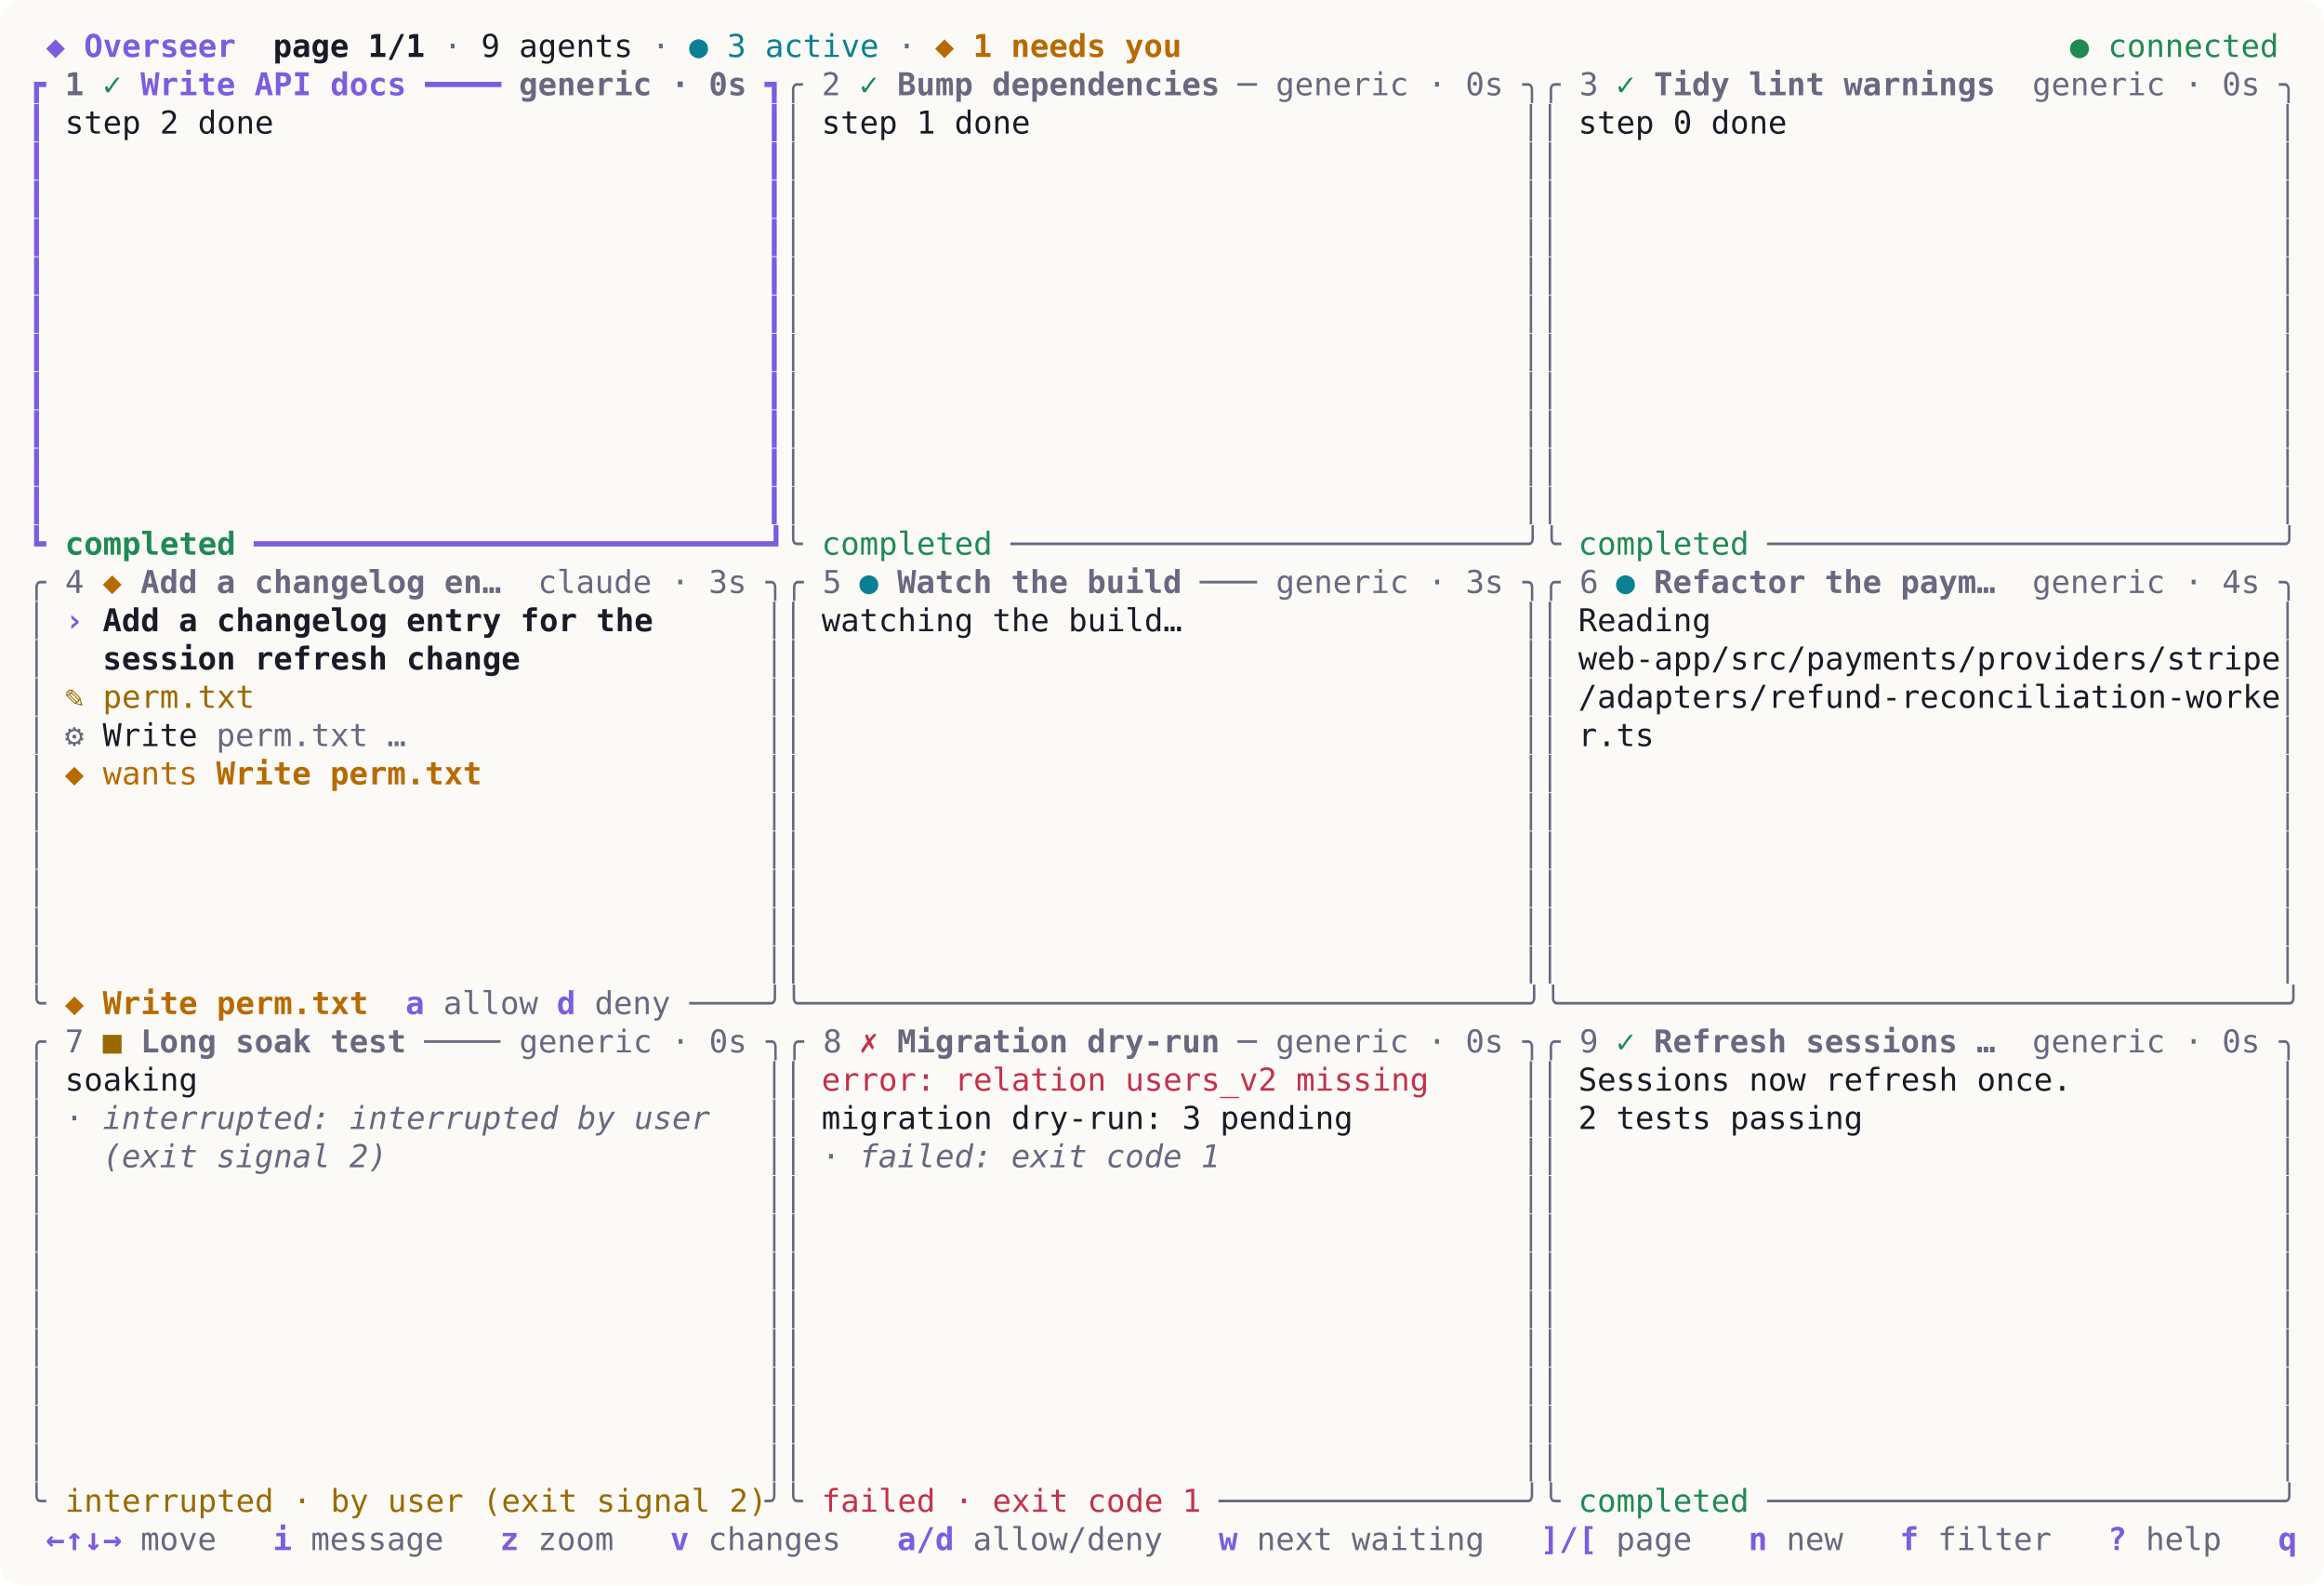
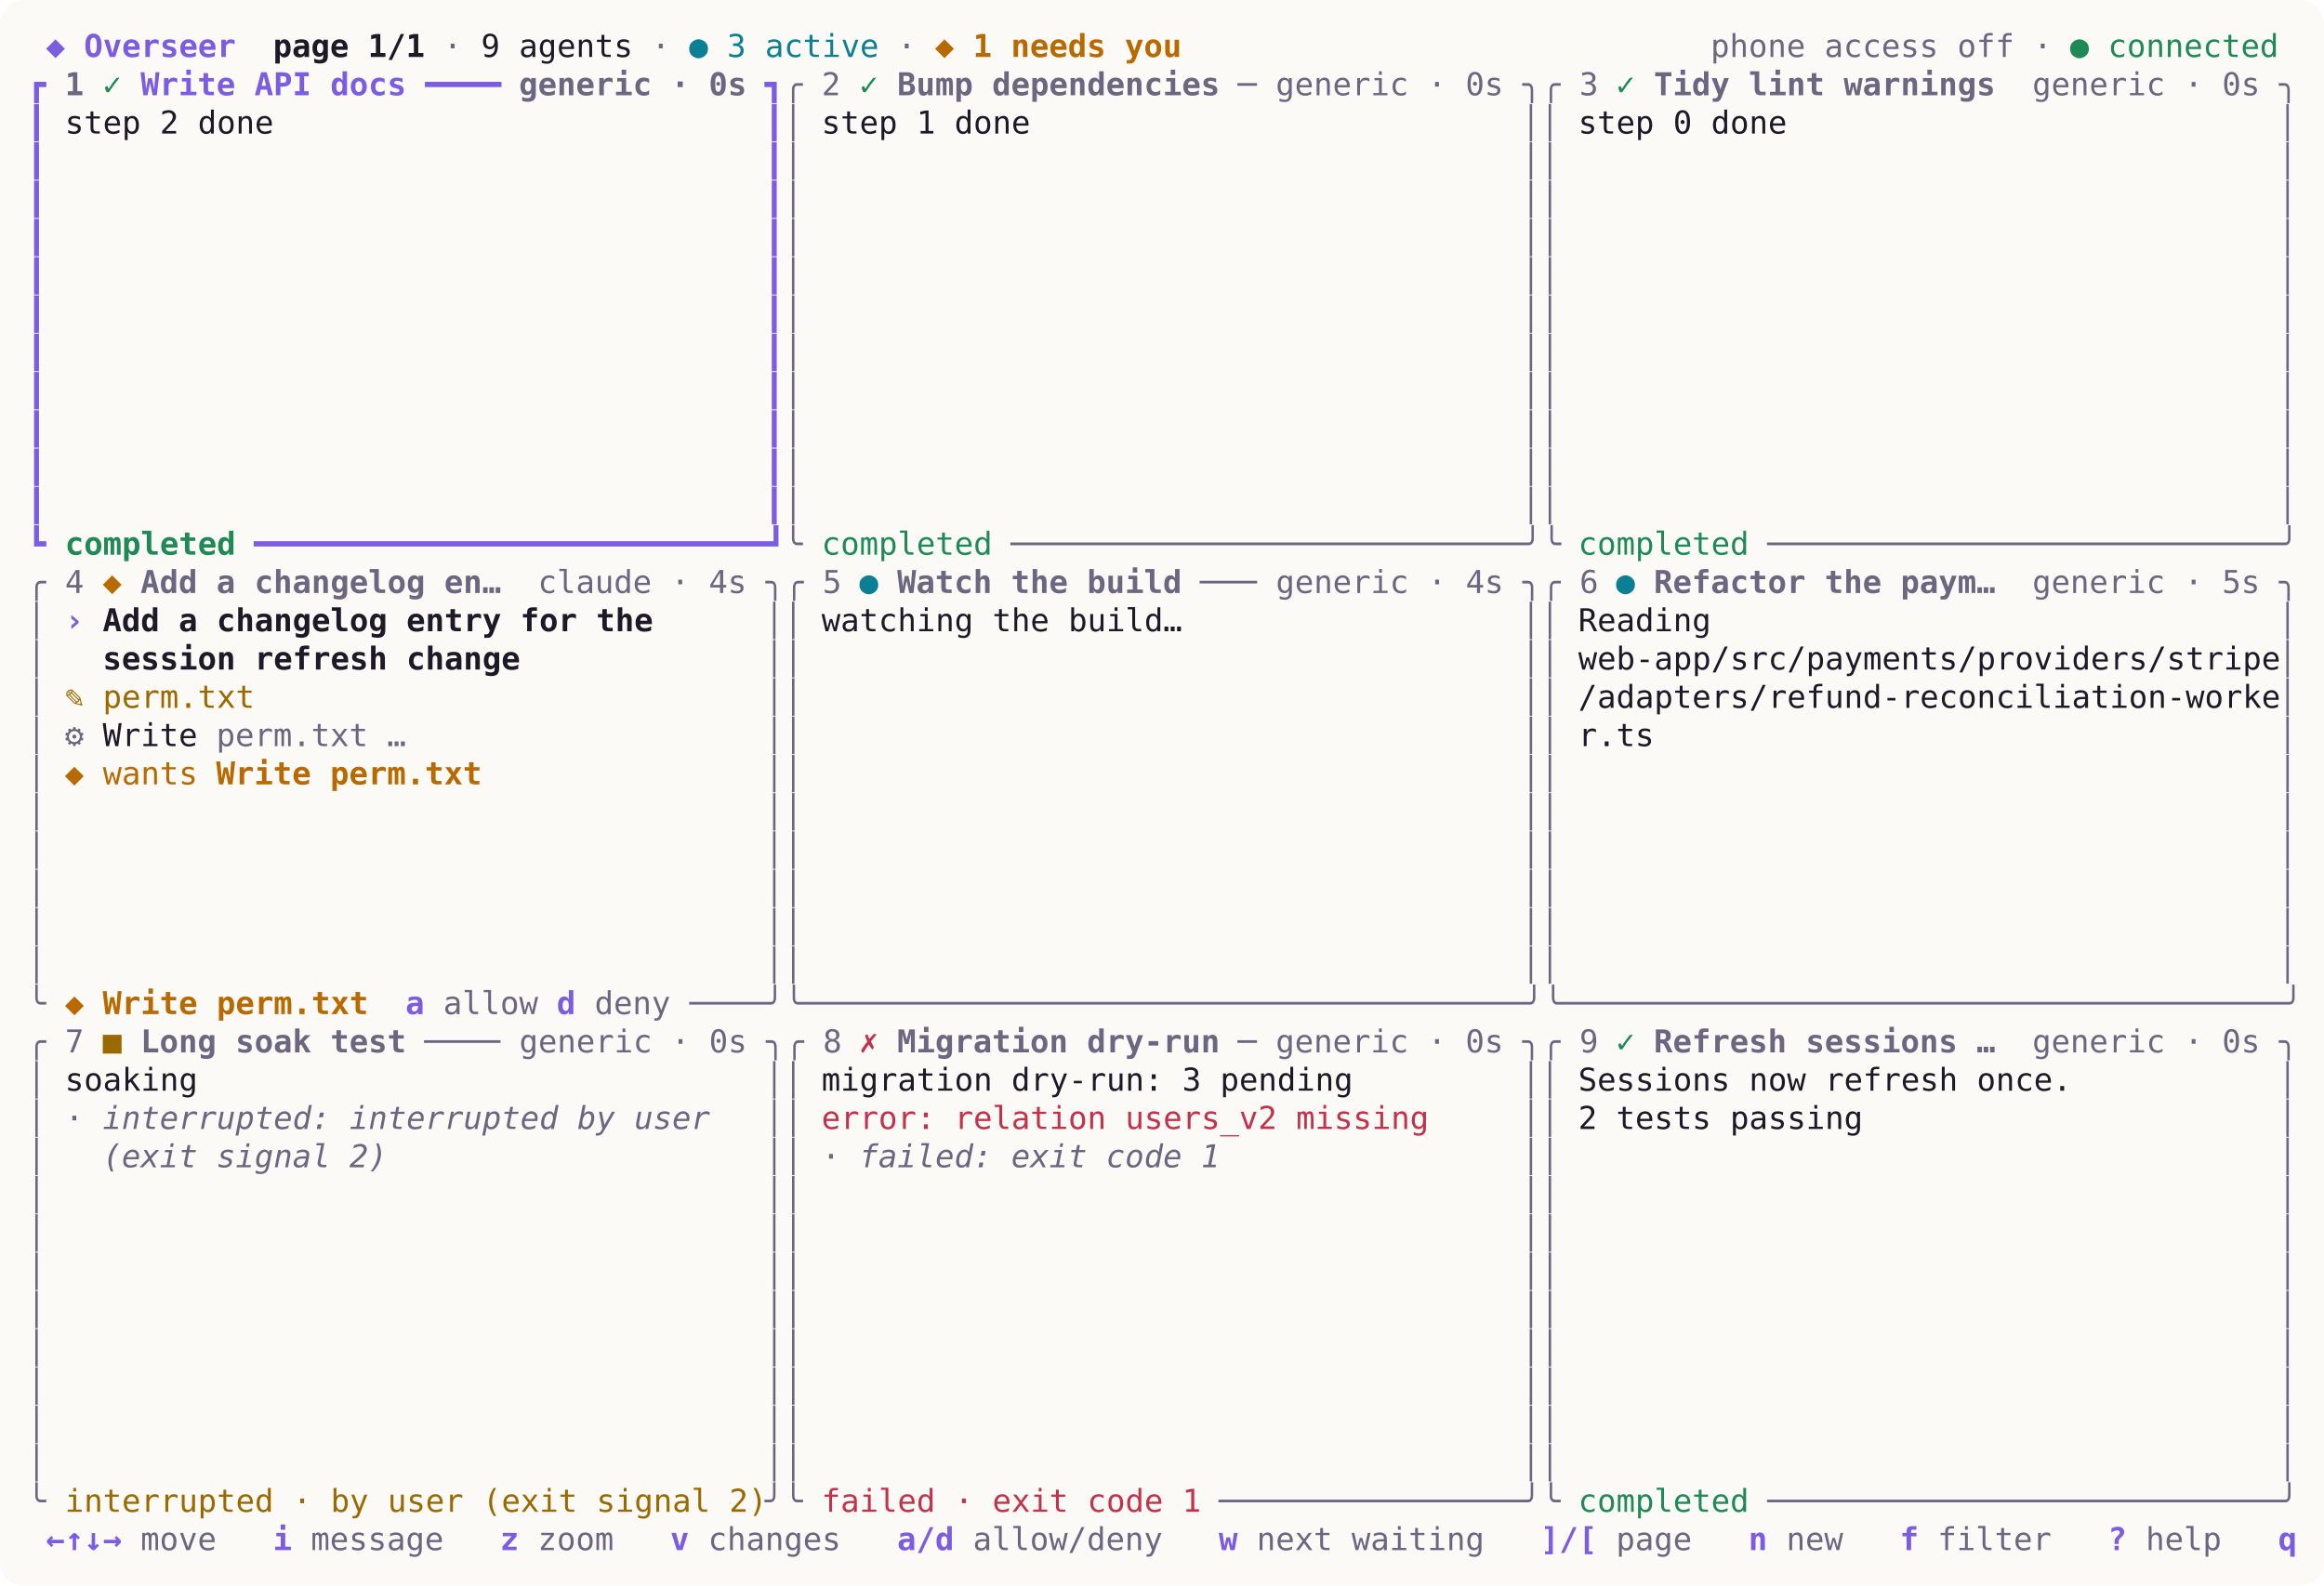
<svg xmlns="http://www.w3.org/2000/svg" width="1032" height="704" viewBox="0 0 1032 704">
  <rect width="100%" height="100%" rx="10" fill="#fbfaf7" />
  <g font-family="ui-monospace, SFMono-Regular, Menlo, monospace" font-size="14">
    <text x="12.0" y="25.3" textLength="100.8" lengthAdjust="spacingAndGlyphs" fill="#7c5ce0" font-weight="700" xml:space="preserve"> ◆ Overseer </text>
    <text x="112.8" y="25.3" textLength="84.0" lengthAdjust="spacingAndGlyphs" fill="#1c1a26" font-weight="700" xml:space="preserve"> page 1/1 </text>
    <text x="196.8" y="25.3" textLength="16.8" lengthAdjust="spacingAndGlyphs" fill="#6b6780" xml:space="preserve">· </text>
    <text x="213.6" y="25.3" textLength="67.2" lengthAdjust="spacingAndGlyphs" fill="#1c1a26" xml:space="preserve">9 agents</text>
    <text x="280.8" y="25.3" textLength="25.2" lengthAdjust="spacingAndGlyphs" fill="#6b6780" xml:space="preserve"> · </text>
    <text x="306.0" y="25.3" textLength="84.0" lengthAdjust="spacingAndGlyphs" fill="#0b7f93" xml:space="preserve">● 3 active</text>
    <text x="390.0" y="25.3" textLength="25.2" lengthAdjust="spacingAndGlyphs" fill="#6b6780" xml:space="preserve"> · </text>
    <text x="415.2" y="25.3" textLength="109.2" lengthAdjust="spacingAndGlyphs" fill="#b86a00" font-weight="700" xml:space="preserve">◆ 1 needs you</text>
+     <text x="759.6" y="25.3" textLength="159.6" lengthAdjust="spacingAndGlyphs" fill="#6b6780" xml:space="preserve">phone access off · </text>
    <text x="919.2" y="25.3" textLength="100.8" lengthAdjust="spacingAndGlyphs" fill="#1f8a55" xml:space="preserve">● connected </text>
    <text x="12.0" y="42.3" textLength="8.4" lengthAdjust="spacingAndGlyphs" fill="#7c5ce0" font-weight="700" xml:space="preserve">┏</text>
    <text x="20.4" y="42.3" textLength="25.2" lengthAdjust="spacingAndGlyphs" fill="#6b6780" font-weight="700" xml:space="preserve"> 1 </text>
    <text x="45.6" y="42.3" textLength="16.8" lengthAdjust="spacingAndGlyphs" fill="#1f8a55" font-weight="700" xml:space="preserve">✓ </text>
    <text x="62.4" y="42.3" textLength="159.6" lengthAdjust="spacingAndGlyphs" fill="#7c5ce0" font-weight="700" xml:space="preserve">Write API docs ━━━━</text>
    <text x="222.0" y="42.3" textLength="117.6" lengthAdjust="spacingAndGlyphs" fill="#6b6780" font-weight="700" xml:space="preserve"> generic · 0s </text>
    <text x="339.6" y="42.3" textLength="8.4" lengthAdjust="spacingAndGlyphs" fill="#7c5ce0" font-weight="700" xml:space="preserve">┓</text>
    <text x="348.0" y="42.3" textLength="33.6" lengthAdjust="spacingAndGlyphs" fill="#6b6780" xml:space="preserve">╭ 2 </text>
    <text x="381.6" y="42.3" textLength="16.8" lengthAdjust="spacingAndGlyphs" fill="#1f8a55" xml:space="preserve">✓ </text>
    <text x="398.4" y="42.3" textLength="142.8" lengthAdjust="spacingAndGlyphs" fill="#6b6780" font-weight="700" xml:space="preserve">Bump dependencies</text>
    <text x="541.2" y="42.3" textLength="176.4" lengthAdjust="spacingAndGlyphs" fill="#6b6780" xml:space="preserve"> ─ generic · 0s ╮╭ 3 </text>
    <text x="717.6" y="42.3" textLength="16.8" lengthAdjust="spacingAndGlyphs" fill="#1f8a55" xml:space="preserve">✓ </text>
    <text x="734.4" y="42.3" textLength="151.2" lengthAdjust="spacingAndGlyphs" fill="#6b6780" font-weight="700" xml:space="preserve">Tidy lint warnings</text>
    <text x="885.6" y="42.3" textLength="134.4" lengthAdjust="spacingAndGlyphs" fill="#6b6780" xml:space="preserve">  generic · 0s ╮</text>
    <text x="12.0" y="59.3" textLength="8.4" lengthAdjust="spacingAndGlyphs" fill="#7c5ce0" font-weight="700" xml:space="preserve">┃</text>
    <text x="20.4" y="59.3" textLength="319.2" lengthAdjust="spacingAndGlyphs" fill="#1c1a26" xml:space="preserve"> step 2 done                          </text>
    <text x="339.6" y="59.3" textLength="8.4" lengthAdjust="spacingAndGlyphs" fill="#7c5ce0" font-weight="700" xml:space="preserve">┃</text>
    <text x="348.0" y="59.3" textLength="8.4" lengthAdjust="spacingAndGlyphs" fill="#6b6780" xml:space="preserve">│</text>
    <text x="356.4" y="59.3" textLength="319.2" lengthAdjust="spacingAndGlyphs" fill="#1c1a26" xml:space="preserve"> step 1 done                          </text>
    <text x="675.6" y="59.3" textLength="16.8" lengthAdjust="spacingAndGlyphs" fill="#6b6780" xml:space="preserve">││</text>
    <text x="692.4" y="59.3" textLength="319.2" lengthAdjust="spacingAndGlyphs" fill="#1c1a26" xml:space="preserve"> step 0 done                          </text>
    <text x="1011.6" y="59.3" textLength="8.4" lengthAdjust="spacingAndGlyphs" fill="#6b6780" xml:space="preserve">│</text>
    <text x="12.0" y="76.3" textLength="8.4" lengthAdjust="spacingAndGlyphs" fill="#7c5ce0" font-weight="700" xml:space="preserve">┃</text>
    <text x="339.6" y="76.3" textLength="8.4" lengthAdjust="spacingAndGlyphs" fill="#7c5ce0" font-weight="700" xml:space="preserve">┃</text>
    <text x="348.0" y="76.3" textLength="8.4" lengthAdjust="spacingAndGlyphs" fill="#6b6780" xml:space="preserve">│</text>
    <text x="675.6" y="76.3" textLength="16.8" lengthAdjust="spacingAndGlyphs" fill="#6b6780" xml:space="preserve">││</text>
    <text x="1011.6" y="76.3" textLength="8.4" lengthAdjust="spacingAndGlyphs" fill="#6b6780" xml:space="preserve">│</text>
    <text x="12.0" y="93.3" textLength="8.4" lengthAdjust="spacingAndGlyphs" fill="#7c5ce0" font-weight="700" xml:space="preserve">┃</text>
    <text x="339.6" y="93.3" textLength="8.4" lengthAdjust="spacingAndGlyphs" fill="#7c5ce0" font-weight="700" xml:space="preserve">┃</text>
    <text x="348.0" y="93.3" textLength="8.4" lengthAdjust="spacingAndGlyphs" fill="#6b6780" xml:space="preserve">│</text>
    <text x="675.6" y="93.3" textLength="16.8" lengthAdjust="spacingAndGlyphs" fill="#6b6780" xml:space="preserve">││</text>
    <text x="1011.6" y="93.3" textLength="8.4" lengthAdjust="spacingAndGlyphs" fill="#6b6780" xml:space="preserve">│</text>
    <text x="12.0" y="110.3" textLength="8.4" lengthAdjust="spacingAndGlyphs" fill="#7c5ce0" font-weight="700" xml:space="preserve">┃</text>
    <text x="339.6" y="110.3" textLength="8.4" lengthAdjust="spacingAndGlyphs" fill="#7c5ce0" font-weight="700" xml:space="preserve">┃</text>
    <text x="348.0" y="110.3" textLength="8.4" lengthAdjust="spacingAndGlyphs" fill="#6b6780" xml:space="preserve">│</text>
    <text x="675.6" y="110.3" textLength="16.8" lengthAdjust="spacingAndGlyphs" fill="#6b6780" xml:space="preserve">││</text>
    <text x="1011.6" y="110.3" textLength="8.4" lengthAdjust="spacingAndGlyphs" fill="#6b6780" xml:space="preserve">│</text>
    <text x="12.0" y="127.3" textLength="8.4" lengthAdjust="spacingAndGlyphs" fill="#7c5ce0" font-weight="700" xml:space="preserve">┃</text>
    <text x="339.6" y="127.3" textLength="8.4" lengthAdjust="spacingAndGlyphs" fill="#7c5ce0" font-weight="700" xml:space="preserve">┃</text>
    <text x="348.0" y="127.3" textLength="8.4" lengthAdjust="spacingAndGlyphs" fill="#6b6780" xml:space="preserve">│</text>
    <text x="675.6" y="127.3" textLength="16.8" lengthAdjust="spacingAndGlyphs" fill="#6b6780" xml:space="preserve">││</text>
    <text x="1011.6" y="127.3" textLength="8.4" lengthAdjust="spacingAndGlyphs" fill="#6b6780" xml:space="preserve">│</text>
    <text x="12.0" y="144.3" textLength="8.4" lengthAdjust="spacingAndGlyphs" fill="#7c5ce0" font-weight="700" xml:space="preserve">┃</text>
    <text x="339.6" y="144.3" textLength="8.4" lengthAdjust="spacingAndGlyphs" fill="#7c5ce0" font-weight="700" xml:space="preserve">┃</text>
    <text x="348.0" y="144.3" textLength="8.4" lengthAdjust="spacingAndGlyphs" fill="#6b6780" xml:space="preserve">│</text>
    <text x="675.6" y="144.3" textLength="16.8" lengthAdjust="spacingAndGlyphs" fill="#6b6780" xml:space="preserve">││</text>
    <text x="1011.6" y="144.3" textLength="8.4" lengthAdjust="spacingAndGlyphs" fill="#6b6780" xml:space="preserve">│</text>
    <text x="12.0" y="161.3" textLength="8.4" lengthAdjust="spacingAndGlyphs" fill="#7c5ce0" font-weight="700" xml:space="preserve">┃</text>
    <text x="339.6" y="161.3" textLength="8.4" lengthAdjust="spacingAndGlyphs" fill="#7c5ce0" font-weight="700" xml:space="preserve">┃</text>
    <text x="348.0" y="161.3" textLength="8.4" lengthAdjust="spacingAndGlyphs" fill="#6b6780" xml:space="preserve">│</text>
    <text x="675.6" y="161.3" textLength="16.8" lengthAdjust="spacingAndGlyphs" fill="#6b6780" xml:space="preserve">││</text>
    <text x="1011.6" y="161.3" textLength="8.4" lengthAdjust="spacingAndGlyphs" fill="#6b6780" xml:space="preserve">│</text>
    <text x="12.0" y="178.3" textLength="8.4" lengthAdjust="spacingAndGlyphs" fill="#7c5ce0" font-weight="700" xml:space="preserve">┃</text>
    <text x="339.6" y="178.3" textLength="8.4" lengthAdjust="spacingAndGlyphs" fill="#7c5ce0" font-weight="700" xml:space="preserve">┃</text>
    <text x="348.0" y="178.3" textLength="8.4" lengthAdjust="spacingAndGlyphs" fill="#6b6780" xml:space="preserve">│</text>
    <text x="675.6" y="178.3" textLength="16.8" lengthAdjust="spacingAndGlyphs" fill="#6b6780" xml:space="preserve">││</text>
    <text x="1011.6" y="178.3" textLength="8.4" lengthAdjust="spacingAndGlyphs" fill="#6b6780" xml:space="preserve">│</text>
    <text x="12.0" y="195.3" textLength="8.4" lengthAdjust="spacingAndGlyphs" fill="#7c5ce0" font-weight="700" xml:space="preserve">┃</text>
    <text x="339.6" y="195.3" textLength="8.4" lengthAdjust="spacingAndGlyphs" fill="#7c5ce0" font-weight="700" xml:space="preserve">┃</text>
    <text x="348.0" y="195.3" textLength="8.4" lengthAdjust="spacingAndGlyphs" fill="#6b6780" xml:space="preserve">│</text>
    <text x="675.6" y="195.3" textLength="16.8" lengthAdjust="spacingAndGlyphs" fill="#6b6780" xml:space="preserve">││</text>
    <text x="1011.6" y="195.3" textLength="8.4" lengthAdjust="spacingAndGlyphs" fill="#6b6780" xml:space="preserve">│</text>
    <text x="12.0" y="212.3" textLength="8.4" lengthAdjust="spacingAndGlyphs" fill="#7c5ce0" font-weight="700" xml:space="preserve">┃</text>
    <text x="339.6" y="212.3" textLength="8.4" lengthAdjust="spacingAndGlyphs" fill="#7c5ce0" font-weight="700" xml:space="preserve">┃</text>
    <text x="348.0" y="212.3" textLength="8.4" lengthAdjust="spacingAndGlyphs" fill="#6b6780" xml:space="preserve">│</text>
    <text x="675.6" y="212.3" textLength="16.8" lengthAdjust="spacingAndGlyphs" fill="#6b6780" xml:space="preserve">││</text>
    <text x="1011.6" y="212.3" textLength="8.4" lengthAdjust="spacingAndGlyphs" fill="#6b6780" xml:space="preserve">│</text>
    <text x="12.0" y="229.3" textLength="8.4" lengthAdjust="spacingAndGlyphs" fill="#7c5ce0" font-weight="700" xml:space="preserve">┃</text>
    <text x="339.6" y="229.3" textLength="8.4" lengthAdjust="spacingAndGlyphs" fill="#7c5ce0" font-weight="700" xml:space="preserve">┃</text>
    <text x="348.0" y="229.3" textLength="8.4" lengthAdjust="spacingAndGlyphs" fill="#6b6780" xml:space="preserve">│</text>
    <text x="675.6" y="229.3" textLength="16.8" lengthAdjust="spacingAndGlyphs" fill="#6b6780" xml:space="preserve">││</text>
    <text x="1011.6" y="229.3" textLength="8.4" lengthAdjust="spacingAndGlyphs" fill="#6b6780" xml:space="preserve">│</text>
    <text x="12.0" y="246.3" textLength="8.4" lengthAdjust="spacingAndGlyphs" fill="#7c5ce0" font-weight="700" xml:space="preserve">┗</text>
    <text x="20.4" y="246.3" textLength="92.4" lengthAdjust="spacingAndGlyphs" fill="#1f8a55" font-weight="700" xml:space="preserve"> completed </text>
    <text x="112.8" y="246.3" textLength="235.2" lengthAdjust="spacingAndGlyphs" fill="#7c5ce0" font-weight="700" xml:space="preserve">━━━━━━━━━━━━━━━━━━━━━━━━━━━┛</text>
    <text x="348.0" y="246.3" textLength="8.4" lengthAdjust="spacingAndGlyphs" fill="#6b6780" xml:space="preserve">╰</text>
    <text x="356.4" y="246.3" textLength="92.4" lengthAdjust="spacingAndGlyphs" fill="#1f8a55" xml:space="preserve"> completed </text>
    <text x="448.8" y="246.3" textLength="243.6" lengthAdjust="spacingAndGlyphs" fill="#6b6780" xml:space="preserve">───────────────────────────╯╰</text>
    <text x="692.4" y="246.3" textLength="92.4" lengthAdjust="spacingAndGlyphs" fill="#1f8a55" xml:space="preserve"> completed </text>
    <text x="784.8" y="246.3" textLength="235.2" lengthAdjust="spacingAndGlyphs" fill="#6b6780" xml:space="preserve">───────────────────────────╯</text>
    <text x="12.0" y="263.3" textLength="33.6" lengthAdjust="spacingAndGlyphs" fill="#6b6780" xml:space="preserve">╭ 4 </text>
    <text x="45.6" y="263.3" textLength="16.8" lengthAdjust="spacingAndGlyphs" fill="#b86a00" xml:space="preserve">◆ </text>
    <text x="62.4" y="263.3" textLength="159.6" lengthAdjust="spacingAndGlyphs" fill="#6b6780" font-weight="700" xml:space="preserve">Add a changelog en…</text>
-     <text x="222.0" y="263.3" textLength="159.6" lengthAdjust="spacingAndGlyphs" fill="#6b6780" xml:space="preserve">  claude · 3s ╮╭ 5 </text>
+     <text x="222.0" y="263.3" textLength="159.6" lengthAdjust="spacingAndGlyphs" fill="#6b6780" xml:space="preserve">  claude · 4s ╮╭ 5 </text>
    <text x="381.6" y="263.3" textLength="16.8" lengthAdjust="spacingAndGlyphs" fill="#0b7f93" xml:space="preserve">● </text>
    <text x="398.4" y="263.3" textLength="126.0" lengthAdjust="spacingAndGlyphs" fill="#6b6780" font-weight="700" xml:space="preserve">Watch the build</text>
-     <text x="524.4" y="263.3" textLength="193.2" lengthAdjust="spacingAndGlyphs" fill="#6b6780" xml:space="preserve"> ─── generic · 3s ╮╭ 6 </text>
+     <text x="524.4" y="263.3" textLength="193.2" lengthAdjust="spacingAndGlyphs" fill="#6b6780" xml:space="preserve"> ─── generic · 4s ╮╭ 6 </text>
    <text x="717.6" y="263.3" textLength="16.8" lengthAdjust="spacingAndGlyphs" fill="#0b7f93" xml:space="preserve">● </text>
    <text x="734.4" y="263.3" textLength="151.2" lengthAdjust="spacingAndGlyphs" fill="#6b6780" font-weight="700" xml:space="preserve">Refactor the paym…</text>
-     <text x="885.6" y="263.3" textLength="134.4" lengthAdjust="spacingAndGlyphs" fill="#6b6780" xml:space="preserve">  generic · 4s ╮</text>
+     <text x="885.6" y="263.3" textLength="134.4" lengthAdjust="spacingAndGlyphs" fill="#6b6780" xml:space="preserve">  generic · 5s ╮</text>
    <text x="12.0" y="280.3" textLength="8.4" lengthAdjust="spacingAndGlyphs" fill="#6b6780" xml:space="preserve">│</text>
    <text x="28.8" y="280.3" textLength="16.8" lengthAdjust="spacingAndGlyphs" fill="#7c5ce0" font-weight="700" xml:space="preserve">› </text>
    <text x="45.6" y="280.3" textLength="252.0" lengthAdjust="spacingAndGlyphs" fill="#1c1a26" font-weight="700" xml:space="preserve">Add a changelog entry for the </text>
    <text x="339.6" y="280.3" textLength="16.8" lengthAdjust="spacingAndGlyphs" fill="#6b6780" xml:space="preserve">││</text>
    <text x="356.4" y="280.3" textLength="319.2" lengthAdjust="spacingAndGlyphs" fill="#1c1a26" xml:space="preserve"> watching the build…                  </text>
    <text x="675.6" y="280.3" textLength="16.8" lengthAdjust="spacingAndGlyphs" fill="#6b6780" xml:space="preserve">││</text>
    <text x="692.4" y="280.3" textLength="319.2" lengthAdjust="spacingAndGlyphs" fill="#1c1a26" xml:space="preserve"> Reading                              </text>
    <text x="1011.6" y="280.3" textLength="8.4" lengthAdjust="spacingAndGlyphs" fill="#6b6780" xml:space="preserve">│</text>
    <text x="12.0" y="297.3" textLength="8.4" lengthAdjust="spacingAndGlyphs" fill="#6b6780" xml:space="preserve">│</text>
    <text x="45.6" y="297.3" textLength="184.8" lengthAdjust="spacingAndGlyphs" fill="#1c1a26" font-weight="700" xml:space="preserve">session refresh change</text>
    <text x="339.6" y="297.3" textLength="16.8" lengthAdjust="spacingAndGlyphs" fill="#6b6780" xml:space="preserve">││</text>
    <text x="675.6" y="297.3" textLength="16.8" lengthAdjust="spacingAndGlyphs" fill="#6b6780" xml:space="preserve">││</text>
    <text x="692.4" y="297.3" textLength="319.2" lengthAdjust="spacingAndGlyphs" fill="#1c1a26" xml:space="preserve"> web-app/src/payments/providers/stripe</text>
    <text x="1011.6" y="297.3" textLength="8.4" lengthAdjust="spacingAndGlyphs" fill="#6b6780" xml:space="preserve">│</text>
    <text x="12.0" y="314.3" textLength="8.4" lengthAdjust="spacingAndGlyphs" fill="#6b6780" xml:space="preserve">│</text>
    <text x="28.8" y="314.3" textLength="84.0" lengthAdjust="spacingAndGlyphs" fill="#9a6a00" xml:space="preserve">✎ perm.txt</text>
    <text x="339.6" y="314.3" textLength="16.8" lengthAdjust="spacingAndGlyphs" fill="#6b6780" xml:space="preserve">││</text>
    <text x="675.6" y="314.3" textLength="16.8" lengthAdjust="spacingAndGlyphs" fill="#6b6780" xml:space="preserve">││</text>
    <text x="692.4" y="314.3" textLength="319.2" lengthAdjust="spacingAndGlyphs" fill="#1c1a26" xml:space="preserve"> /adapters/refund-reconciliation-worke</text>
    <text x="1011.6" y="314.3" textLength="8.4" lengthAdjust="spacingAndGlyphs" fill="#6b6780" xml:space="preserve">│</text>
    <text x="12.0" y="331.3" textLength="8.4" lengthAdjust="spacingAndGlyphs" fill="#6b6780" xml:space="preserve">│</text>
    <text x="28.8" y="331.3" textLength="16.8" lengthAdjust="spacingAndGlyphs" fill="#6b6780" xml:space="preserve">⚙ </text>
    <text x="45.6" y="331.3" textLength="42.0" lengthAdjust="spacingAndGlyphs" fill="#1c1a26" xml:space="preserve">Write</text>
    <text x="87.6" y="331.3" textLength="92.4" lengthAdjust="spacingAndGlyphs" fill="#6b6780" xml:space="preserve"> perm.txt …</text>
    <text x="339.6" y="331.3" textLength="16.8" lengthAdjust="spacingAndGlyphs" fill="#6b6780" xml:space="preserve">││</text>
    <text x="675.6" y="331.3" textLength="16.8" lengthAdjust="spacingAndGlyphs" fill="#6b6780" xml:space="preserve">││</text>
    <text x="692.4" y="331.3" textLength="319.2" lengthAdjust="spacingAndGlyphs" fill="#1c1a26" xml:space="preserve"> r.ts                                 </text>
    <text x="1011.6" y="331.3" textLength="8.4" lengthAdjust="spacingAndGlyphs" fill="#6b6780" xml:space="preserve">│</text>
    <text x="12.0" y="348.3" textLength="8.4" lengthAdjust="spacingAndGlyphs" fill="#6b6780" xml:space="preserve">│</text>
    <text x="28.8" y="348.3" textLength="67.2" lengthAdjust="spacingAndGlyphs" fill="#b86a00" xml:space="preserve">◆ wants </text>
    <text x="96.0" y="348.3" textLength="117.6" lengthAdjust="spacingAndGlyphs" fill="#b86a00" font-weight="700" xml:space="preserve">Write perm.txt</text>
    <text x="339.6" y="348.3" textLength="16.8" lengthAdjust="spacingAndGlyphs" fill="#6b6780" xml:space="preserve">││</text>
    <text x="675.6" y="348.3" textLength="16.8" lengthAdjust="spacingAndGlyphs" fill="#6b6780" xml:space="preserve">││</text>
    <text x="1011.6" y="348.3" textLength="8.4" lengthAdjust="spacingAndGlyphs" fill="#6b6780" xml:space="preserve">│</text>
    <text x="12.0" y="365.3" textLength="8.4" lengthAdjust="spacingAndGlyphs" fill="#6b6780" xml:space="preserve">│</text>
    <text x="339.6" y="365.3" textLength="16.8" lengthAdjust="spacingAndGlyphs" fill="#6b6780" xml:space="preserve">││</text>
    <text x="675.6" y="365.3" textLength="16.8" lengthAdjust="spacingAndGlyphs" fill="#6b6780" xml:space="preserve">││</text>
    <text x="1011.6" y="365.3" textLength="8.4" lengthAdjust="spacingAndGlyphs" fill="#6b6780" xml:space="preserve">│</text>
    <text x="12.0" y="382.3" textLength="8.4" lengthAdjust="spacingAndGlyphs" fill="#6b6780" xml:space="preserve">│</text>
    <text x="339.6" y="382.3" textLength="16.8" lengthAdjust="spacingAndGlyphs" fill="#6b6780" xml:space="preserve">││</text>
    <text x="675.6" y="382.3" textLength="16.8" lengthAdjust="spacingAndGlyphs" fill="#6b6780" xml:space="preserve">││</text>
    <text x="1011.6" y="382.3" textLength="8.4" lengthAdjust="spacingAndGlyphs" fill="#6b6780" xml:space="preserve">│</text>
    <text x="12.0" y="399.3" textLength="8.4" lengthAdjust="spacingAndGlyphs" fill="#6b6780" xml:space="preserve">│</text>
    <text x="339.6" y="399.3" textLength="16.8" lengthAdjust="spacingAndGlyphs" fill="#6b6780" xml:space="preserve">││</text>
    <text x="675.6" y="399.3" textLength="16.8" lengthAdjust="spacingAndGlyphs" fill="#6b6780" xml:space="preserve">││</text>
    <text x="1011.6" y="399.3" textLength="8.4" lengthAdjust="spacingAndGlyphs" fill="#6b6780" xml:space="preserve">│</text>
    <text x="12.0" y="416.3" textLength="8.4" lengthAdjust="spacingAndGlyphs" fill="#6b6780" xml:space="preserve">│</text>
    <text x="339.6" y="416.3" textLength="16.8" lengthAdjust="spacingAndGlyphs" fill="#6b6780" xml:space="preserve">││</text>
    <text x="675.6" y="416.3" textLength="16.8" lengthAdjust="spacingAndGlyphs" fill="#6b6780" xml:space="preserve">││</text>
    <text x="1011.6" y="416.3" textLength="8.4" lengthAdjust="spacingAndGlyphs" fill="#6b6780" xml:space="preserve">│</text>
    <text x="12.0" y="433.3" textLength="8.4" lengthAdjust="spacingAndGlyphs" fill="#6b6780" xml:space="preserve">│</text>
    <text x="339.6" y="433.3" textLength="16.8" lengthAdjust="spacingAndGlyphs" fill="#6b6780" xml:space="preserve">││</text>
    <text x="675.6" y="433.3" textLength="16.8" lengthAdjust="spacingAndGlyphs" fill="#6b6780" xml:space="preserve">││</text>
    <text x="1011.6" y="433.3" textLength="8.4" lengthAdjust="spacingAndGlyphs" fill="#6b6780" xml:space="preserve">│</text>
    <text x="12.0" y="450.3" textLength="8.4" lengthAdjust="spacingAndGlyphs" fill="#6b6780" xml:space="preserve">╰</text>
    <text x="20.4" y="450.3" textLength="25.2" lengthAdjust="spacingAndGlyphs" fill="#b86a00" xml:space="preserve"> ◆ </text>
    <text x="45.6" y="450.3" textLength="117.6" lengthAdjust="spacingAndGlyphs" fill="#b86a00" font-weight="700" xml:space="preserve">Write perm.txt</text>
    <text x="163.2" y="450.3" textLength="25.2" lengthAdjust="spacingAndGlyphs" fill="#7c5ce0" font-weight="700" xml:space="preserve">  a</text>
    <text x="188.4" y="450.3" textLength="58.8" lengthAdjust="spacingAndGlyphs" fill="#6b6780" xml:space="preserve"> allow </text>
    <text x="247.2" y="450.3" textLength="8.4" lengthAdjust="spacingAndGlyphs" fill="#7c5ce0" font-weight="700" xml:space="preserve">d</text>
    <text x="255.6" y="450.3" textLength="764.4" lengthAdjust="spacingAndGlyphs" fill="#6b6780" xml:space="preserve"> deny ────╯╰──────────────────────────────────────╯╰──────────────────────────────────────╯</text>
    <text x="12.0" y="467.3" textLength="33.6" lengthAdjust="spacingAndGlyphs" fill="#6b6780" xml:space="preserve">╭ 7 </text>
    <text x="45.6" y="467.3" textLength="16.8" lengthAdjust="spacingAndGlyphs" fill="#9a6a00" xml:space="preserve">■ </text>
    <text x="62.4" y="467.3" textLength="117.6" lengthAdjust="spacingAndGlyphs" fill="#6b6780" font-weight="700" xml:space="preserve">Long soak test</text>
    <text x="180.0" y="467.3" textLength="201.6" lengthAdjust="spacingAndGlyphs" fill="#6b6780" xml:space="preserve"> ──── generic · 0s ╮╭ 8 </text>
    <text x="381.6" y="467.3" textLength="16.8" lengthAdjust="spacingAndGlyphs" fill="#c4314b" xml:space="preserve">✗ </text>
    <text x="398.4" y="467.3" textLength="142.8" lengthAdjust="spacingAndGlyphs" fill="#6b6780" font-weight="700" xml:space="preserve">Migration dry-run</text>
    <text x="541.2" y="467.3" textLength="176.4" lengthAdjust="spacingAndGlyphs" fill="#6b6780" xml:space="preserve"> ─ generic · 0s ╮╭ 9 </text>
    <text x="717.6" y="467.3" textLength="16.8" lengthAdjust="spacingAndGlyphs" fill="#1f8a55" xml:space="preserve">✓ </text>
    <text x="734.4" y="467.3" textLength="151.2" lengthAdjust="spacingAndGlyphs" fill="#6b6780" font-weight="700" xml:space="preserve">Refresh sessions …</text>
    <text x="885.6" y="467.3" textLength="134.4" lengthAdjust="spacingAndGlyphs" fill="#6b6780" xml:space="preserve">  generic · 0s ╮</text>
    <text x="12.0" y="484.3" textLength="8.4" lengthAdjust="spacingAndGlyphs" fill="#6b6780" xml:space="preserve">│</text>
    <text x="20.4" y="484.3" textLength="319.2" lengthAdjust="spacingAndGlyphs" fill="#1c1a26" xml:space="preserve"> soaking                              </text>
    <text x="339.6" y="484.3" textLength="16.8" lengthAdjust="spacingAndGlyphs" fill="#6b6780" xml:space="preserve">││</text>
-     <text x="364.8" y="484.3" textLength="268.8" lengthAdjust="spacingAndGlyphs" fill="#c4314b" xml:space="preserve">error: relation users_v2 missing</text>
+     <text x="356.4" y="484.3" textLength="319.2" lengthAdjust="spacingAndGlyphs" fill="#1c1a26" xml:space="preserve"> migration dry-run: 3 pending         </text>
    <text x="675.6" y="484.3" textLength="16.8" lengthAdjust="spacingAndGlyphs" fill="#6b6780" xml:space="preserve">││</text>
    <text x="692.4" y="484.3" textLength="319.2" lengthAdjust="spacingAndGlyphs" fill="#1c1a26" xml:space="preserve"> Sessions now refresh once.           </text>
    <text x="1011.6" y="484.3" textLength="8.4" lengthAdjust="spacingAndGlyphs" fill="#6b6780" xml:space="preserve">│</text>
    <text x="12.0" y="501.3" textLength="8.4" lengthAdjust="spacingAndGlyphs" fill="#6b6780" xml:space="preserve">│</text>
    <text x="28.8" y="501.3" textLength="16.8" lengthAdjust="spacingAndGlyphs" fill="#6b6780" xml:space="preserve">· </text>
    <text x="45.6" y="501.3" textLength="277.2" lengthAdjust="spacingAndGlyphs" fill="#6b6780" font-style="italic" xml:space="preserve">interrupted: interrupted by user </text>
    <text x="339.6" y="501.3" textLength="16.8" lengthAdjust="spacingAndGlyphs" fill="#6b6780" xml:space="preserve">││</text>
-     <text x="356.4" y="501.3" textLength="319.2" lengthAdjust="spacingAndGlyphs" fill="#1c1a26" xml:space="preserve"> migration dry-run: 3 pending         </text>
+     <text x="364.8" y="501.3" textLength="268.8" lengthAdjust="spacingAndGlyphs" fill="#c4314b" xml:space="preserve">error: relation users_v2 missing</text>
    <text x="675.6" y="501.3" textLength="16.8" lengthAdjust="spacingAndGlyphs" fill="#6b6780" xml:space="preserve">││</text>
    <text x="692.4" y="501.3" textLength="319.2" lengthAdjust="spacingAndGlyphs" fill="#1c1a26" xml:space="preserve"> 2 tests passing                      </text>
    <text x="1011.6" y="501.3" textLength="8.4" lengthAdjust="spacingAndGlyphs" fill="#6b6780" xml:space="preserve">│</text>
    <text x="12.0" y="518.3" textLength="8.4" lengthAdjust="spacingAndGlyphs" fill="#6b6780" xml:space="preserve">│</text>
    <text x="45.6" y="518.3" textLength="126.0" lengthAdjust="spacingAndGlyphs" fill="#6b6780" font-style="italic" xml:space="preserve">(exit signal 2)</text>
    <text x="339.6" y="518.3" textLength="16.8" lengthAdjust="spacingAndGlyphs" fill="#6b6780" xml:space="preserve">││</text>
    <text x="364.8" y="518.3" textLength="16.8" lengthAdjust="spacingAndGlyphs" fill="#6b6780" xml:space="preserve">· </text>
    <text x="381.6" y="518.3" textLength="159.6" lengthAdjust="spacingAndGlyphs" fill="#6b6780" font-style="italic" xml:space="preserve">failed: exit code 1</text>
    <text x="675.6" y="518.3" textLength="16.8" lengthAdjust="spacingAndGlyphs" fill="#6b6780" xml:space="preserve">││</text>
    <text x="1011.6" y="518.3" textLength="8.4" lengthAdjust="spacingAndGlyphs" fill="#6b6780" xml:space="preserve">│</text>
    <text x="12.0" y="535.3" textLength="8.4" lengthAdjust="spacingAndGlyphs" fill="#6b6780" xml:space="preserve">│</text>
    <text x="339.6" y="535.3" textLength="16.8" lengthAdjust="spacingAndGlyphs" fill="#6b6780" xml:space="preserve">││</text>
    <text x="675.6" y="535.3" textLength="16.8" lengthAdjust="spacingAndGlyphs" fill="#6b6780" xml:space="preserve">││</text>
    <text x="1011.6" y="535.3" textLength="8.4" lengthAdjust="spacingAndGlyphs" fill="#6b6780" xml:space="preserve">│</text>
    <text x="12.0" y="552.3" textLength="8.4" lengthAdjust="spacingAndGlyphs" fill="#6b6780" xml:space="preserve">│</text>
    <text x="339.6" y="552.3" textLength="16.8" lengthAdjust="spacingAndGlyphs" fill="#6b6780" xml:space="preserve">││</text>
    <text x="675.6" y="552.3" textLength="16.8" lengthAdjust="spacingAndGlyphs" fill="#6b6780" xml:space="preserve">││</text>
    <text x="1011.6" y="552.3" textLength="8.4" lengthAdjust="spacingAndGlyphs" fill="#6b6780" xml:space="preserve">│</text>
    <text x="12.0" y="569.3" textLength="8.4" lengthAdjust="spacingAndGlyphs" fill="#6b6780" xml:space="preserve">│</text>
    <text x="339.6" y="569.3" textLength="16.8" lengthAdjust="spacingAndGlyphs" fill="#6b6780" xml:space="preserve">││</text>
    <text x="675.6" y="569.3" textLength="16.8" lengthAdjust="spacingAndGlyphs" fill="#6b6780" xml:space="preserve">││</text>
    <text x="1011.6" y="569.3" textLength="8.4" lengthAdjust="spacingAndGlyphs" fill="#6b6780" xml:space="preserve">│</text>
    <text x="12.0" y="586.3" textLength="8.4" lengthAdjust="spacingAndGlyphs" fill="#6b6780" xml:space="preserve">│</text>
    <text x="339.6" y="586.3" textLength="16.8" lengthAdjust="spacingAndGlyphs" fill="#6b6780" xml:space="preserve">││</text>
    <text x="675.6" y="586.3" textLength="16.8" lengthAdjust="spacingAndGlyphs" fill="#6b6780" xml:space="preserve">││</text>
    <text x="1011.6" y="586.3" textLength="8.4" lengthAdjust="spacingAndGlyphs" fill="#6b6780" xml:space="preserve">│</text>
    <text x="12.0" y="603.3" textLength="8.4" lengthAdjust="spacingAndGlyphs" fill="#6b6780" xml:space="preserve">│</text>
    <text x="339.6" y="603.3" textLength="16.8" lengthAdjust="spacingAndGlyphs" fill="#6b6780" xml:space="preserve">││</text>
    <text x="675.6" y="603.3" textLength="16.8" lengthAdjust="spacingAndGlyphs" fill="#6b6780" xml:space="preserve">││</text>
    <text x="1011.6" y="603.3" textLength="8.4" lengthAdjust="spacingAndGlyphs" fill="#6b6780" xml:space="preserve">│</text>
    <text x="12.0" y="620.3" textLength="8.4" lengthAdjust="spacingAndGlyphs" fill="#6b6780" xml:space="preserve">│</text>
    <text x="339.6" y="620.3" textLength="16.8" lengthAdjust="spacingAndGlyphs" fill="#6b6780" xml:space="preserve">││</text>
    <text x="675.6" y="620.3" textLength="16.8" lengthAdjust="spacingAndGlyphs" fill="#6b6780" xml:space="preserve">││</text>
    <text x="1011.6" y="620.3" textLength="8.4" lengthAdjust="spacingAndGlyphs" fill="#6b6780" xml:space="preserve">│</text>
    <text x="12.0" y="637.3" textLength="8.4" lengthAdjust="spacingAndGlyphs" fill="#6b6780" xml:space="preserve">│</text>
    <text x="339.6" y="637.3" textLength="16.8" lengthAdjust="spacingAndGlyphs" fill="#6b6780" xml:space="preserve">││</text>
    <text x="675.6" y="637.3" textLength="16.8" lengthAdjust="spacingAndGlyphs" fill="#6b6780" xml:space="preserve">││</text>
    <text x="1011.6" y="637.3" textLength="8.4" lengthAdjust="spacingAndGlyphs" fill="#6b6780" xml:space="preserve">│</text>
    <text x="12.0" y="654.3" textLength="8.4" lengthAdjust="spacingAndGlyphs" fill="#6b6780" xml:space="preserve">│</text>
    <text x="339.6" y="654.3" textLength="16.8" lengthAdjust="spacingAndGlyphs" fill="#6b6780" xml:space="preserve">││</text>
    <text x="675.6" y="654.3" textLength="16.8" lengthAdjust="spacingAndGlyphs" fill="#6b6780" xml:space="preserve">││</text>
    <text x="1011.6" y="654.3" textLength="8.4" lengthAdjust="spacingAndGlyphs" fill="#6b6780" xml:space="preserve">│</text>
    <text x="12.0" y="671.3" textLength="8.4" lengthAdjust="spacingAndGlyphs" fill="#6b6780" xml:space="preserve">╰</text>
    <text x="20.4" y="671.3" textLength="319.2" lengthAdjust="spacingAndGlyphs" fill="#9a6a00" xml:space="preserve"> interrupted · by user (exit signal 2)</text>
    <text x="339.6" y="671.3" textLength="16.8" lengthAdjust="spacingAndGlyphs" fill="#6b6780" xml:space="preserve">╯╰</text>
    <text x="356.4" y="671.3" textLength="184.8" lengthAdjust="spacingAndGlyphs" fill="#c4314b" xml:space="preserve"> failed · exit code 1 </text>
    <text x="541.2" y="671.3" textLength="151.2" lengthAdjust="spacingAndGlyphs" fill="#6b6780" xml:space="preserve">────────────────╯╰</text>
    <text x="692.4" y="671.3" textLength="92.4" lengthAdjust="spacingAndGlyphs" fill="#1f8a55" xml:space="preserve"> completed </text>
    <text x="784.8" y="671.3" textLength="235.2" lengthAdjust="spacingAndGlyphs" fill="#6b6780" xml:space="preserve">───────────────────────────╯</text>
    <text x="20.4" y="688.3" textLength="33.6" lengthAdjust="spacingAndGlyphs" fill="#7c5ce0" font-weight="700" xml:space="preserve">←↑↓→</text>
    <text x="54.0" y="688.3" textLength="67.2" lengthAdjust="spacingAndGlyphs" fill="#6b6780" xml:space="preserve"> move   </text>
    <text x="121.2" y="688.3" textLength="8.4" lengthAdjust="spacingAndGlyphs" fill="#7c5ce0" font-weight="700" xml:space="preserve">i</text>
    <text x="129.6" y="688.3" textLength="92.4" lengthAdjust="spacingAndGlyphs" fill="#6b6780" xml:space="preserve"> message   </text>
    <text x="222.0" y="688.3" textLength="8.4" lengthAdjust="spacingAndGlyphs" fill="#7c5ce0" font-weight="700" xml:space="preserve">z</text>
    <text x="230.4" y="688.3" textLength="67.2" lengthAdjust="spacingAndGlyphs" fill="#6b6780" xml:space="preserve"> zoom   </text>
    <text x="297.6" y="688.3" textLength="8.4" lengthAdjust="spacingAndGlyphs" fill="#7c5ce0" font-weight="700" xml:space="preserve">v</text>
    <text x="306.0" y="688.3" textLength="92.4" lengthAdjust="spacingAndGlyphs" fill="#6b6780" xml:space="preserve"> changes   </text>
    <text x="398.4" y="688.3" textLength="25.2" lengthAdjust="spacingAndGlyphs" fill="#7c5ce0" font-weight="700" xml:space="preserve">a/d</text>
    <text x="423.6" y="688.3" textLength="117.6" lengthAdjust="spacingAndGlyphs" fill="#6b6780" xml:space="preserve"> allow/deny   </text>
    <text x="541.2" y="688.3" textLength="8.4" lengthAdjust="spacingAndGlyphs" fill="#7c5ce0" font-weight="700" xml:space="preserve">w</text>
    <text x="549.6" y="688.3" textLength="134.4" lengthAdjust="spacingAndGlyphs" fill="#6b6780" xml:space="preserve"> next waiting   </text>
    <text x="684.0" y="688.3" textLength="25.2" lengthAdjust="spacingAndGlyphs" fill="#7c5ce0" font-weight="700" xml:space="preserve">]/[</text>
    <text x="709.2" y="688.3" textLength="67.2" lengthAdjust="spacingAndGlyphs" fill="#6b6780" xml:space="preserve"> page   </text>
    <text x="776.4" y="688.3" textLength="8.4" lengthAdjust="spacingAndGlyphs" fill="#7c5ce0" font-weight="700" xml:space="preserve">n</text>
    <text x="784.8" y="688.3" textLength="58.8" lengthAdjust="spacingAndGlyphs" fill="#6b6780" xml:space="preserve"> new   </text>
    <text x="843.6" y="688.3" textLength="8.4" lengthAdjust="spacingAndGlyphs" fill="#7c5ce0" font-weight="700" xml:space="preserve">f</text>
    <text x="852.0" y="688.3" textLength="84.0" lengthAdjust="spacingAndGlyphs" fill="#6b6780" xml:space="preserve"> filter   </text>
    <text x="936.0" y="688.3" textLength="8.4" lengthAdjust="spacingAndGlyphs" fill="#7c5ce0" font-weight="700" xml:space="preserve">?</text>
    <text x="944.4" y="688.3" textLength="67.2" lengthAdjust="spacingAndGlyphs" fill="#6b6780" xml:space="preserve"> help   </text>
    <text x="1011.6" y="688.3" textLength="8.4" lengthAdjust="spacingAndGlyphs" fill="#7c5ce0" font-weight="700" xml:space="preserve">q</text>
  </g>
</svg>
